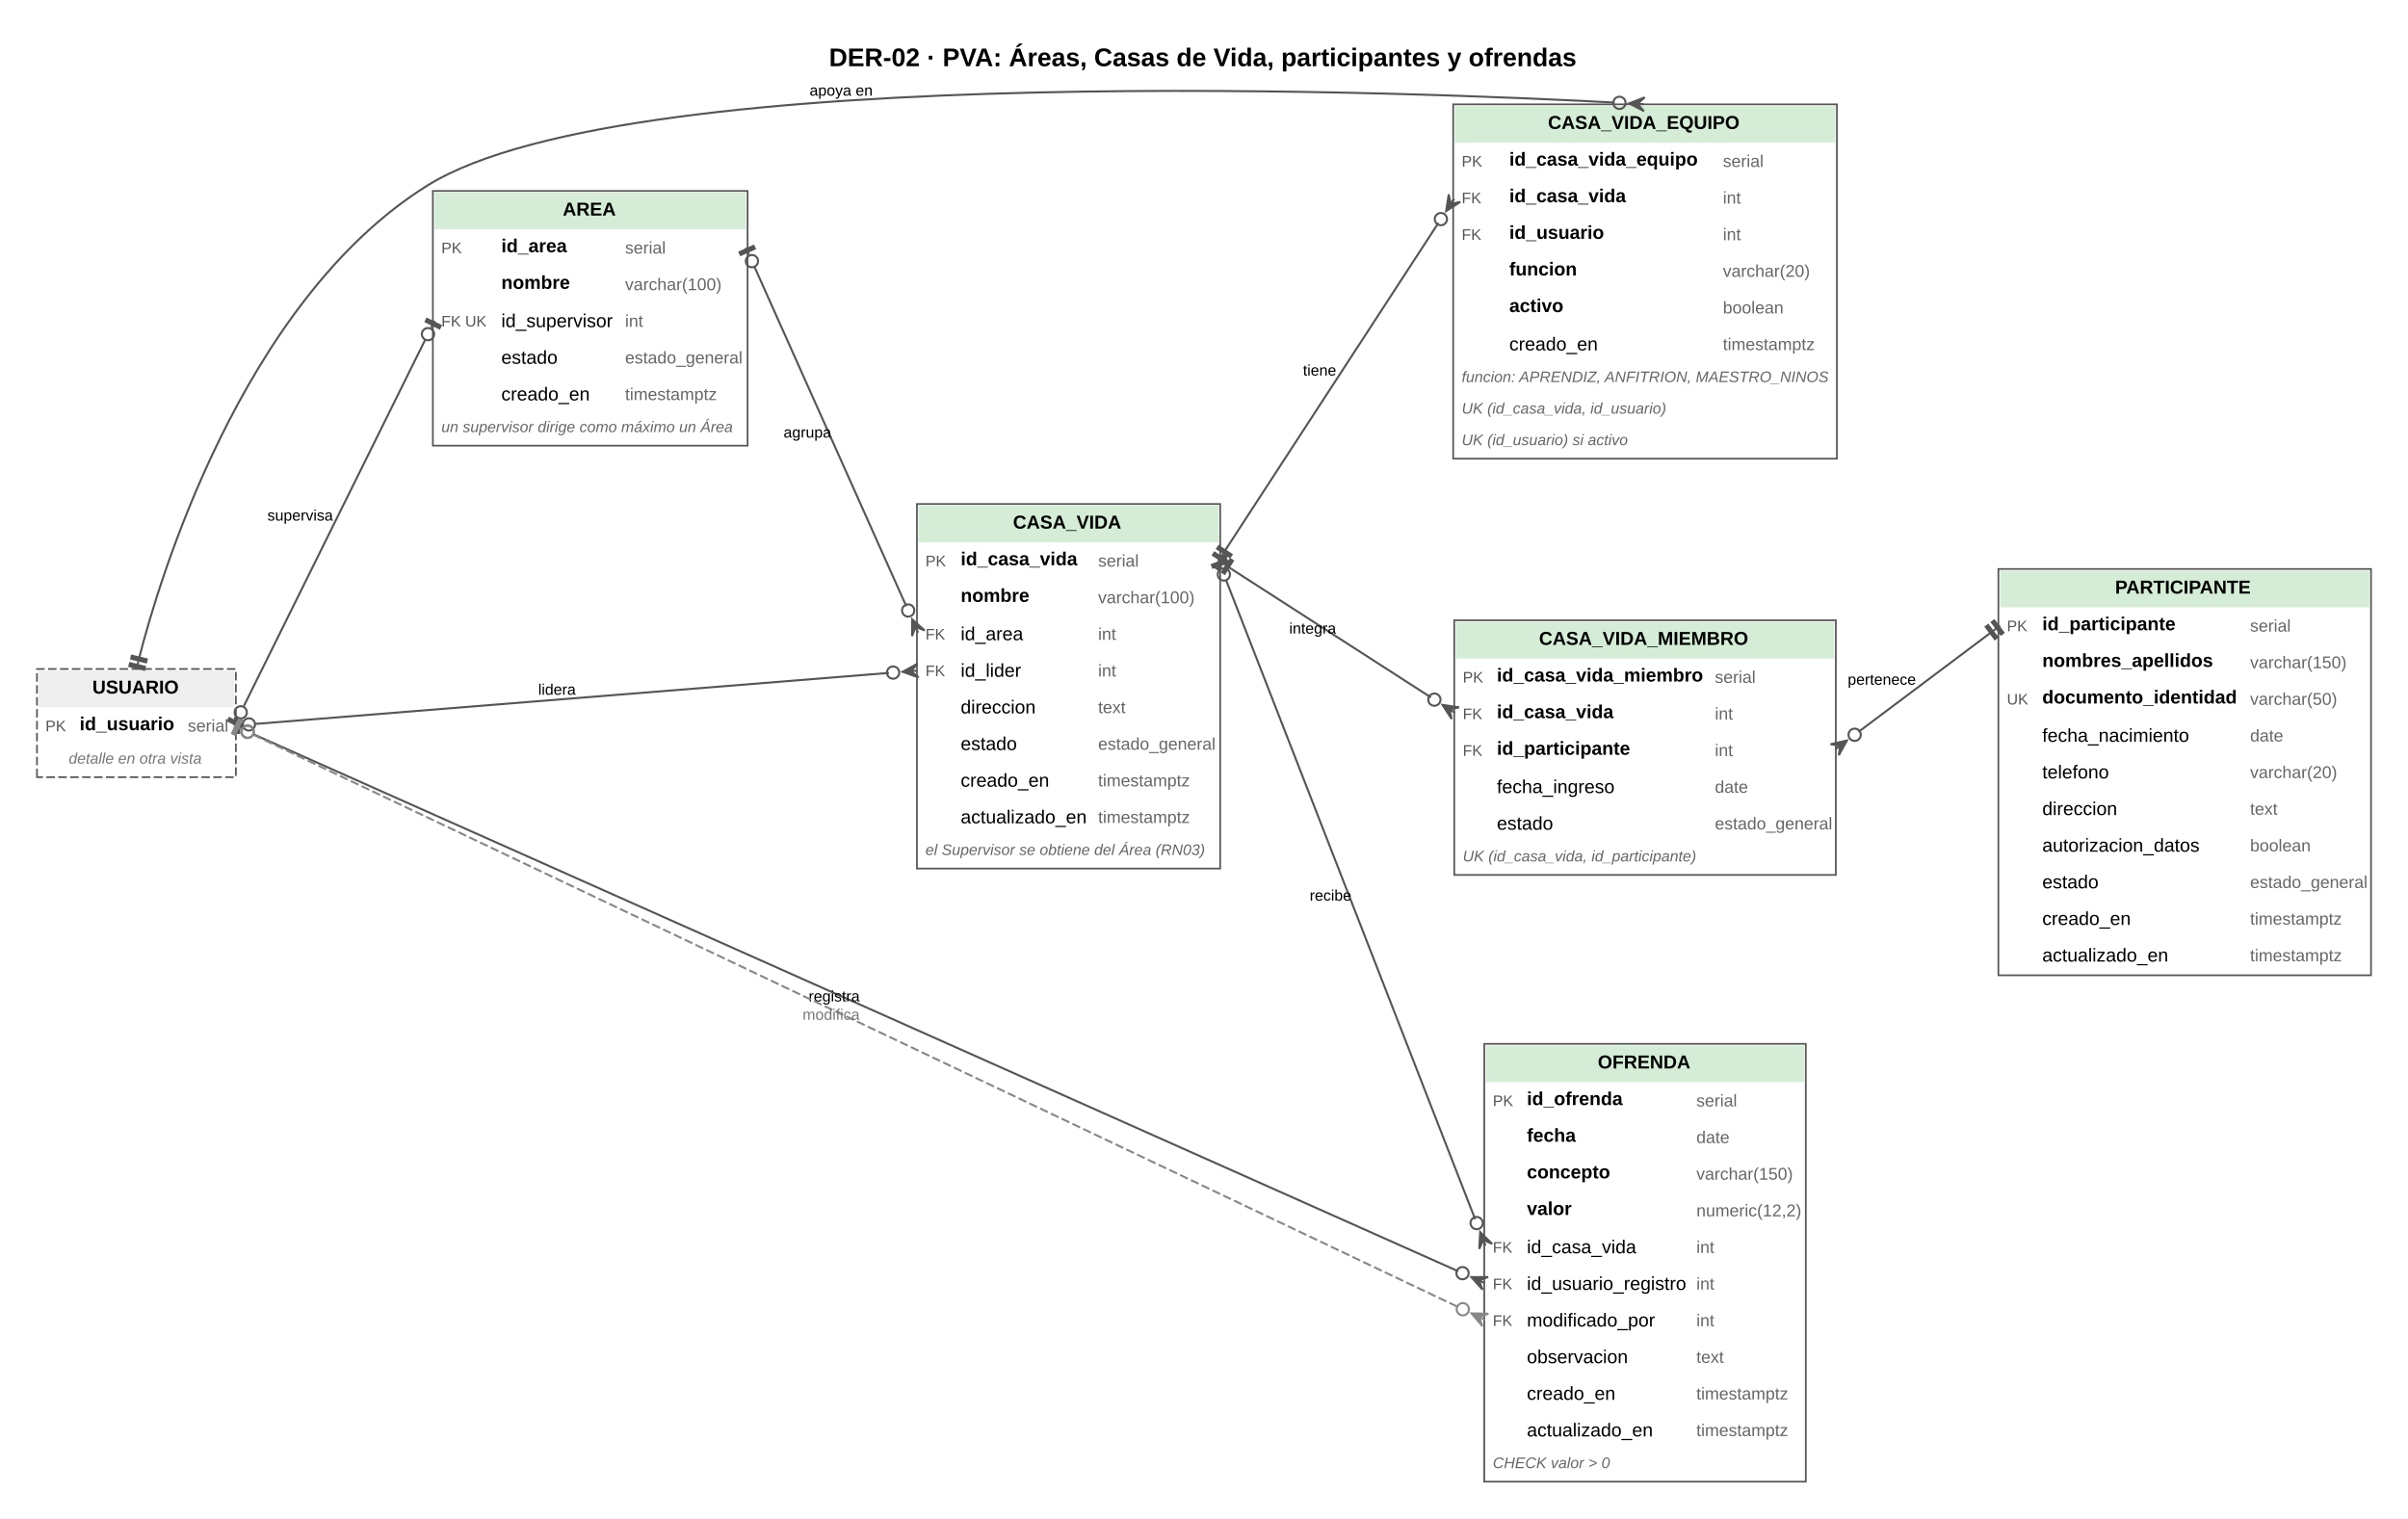
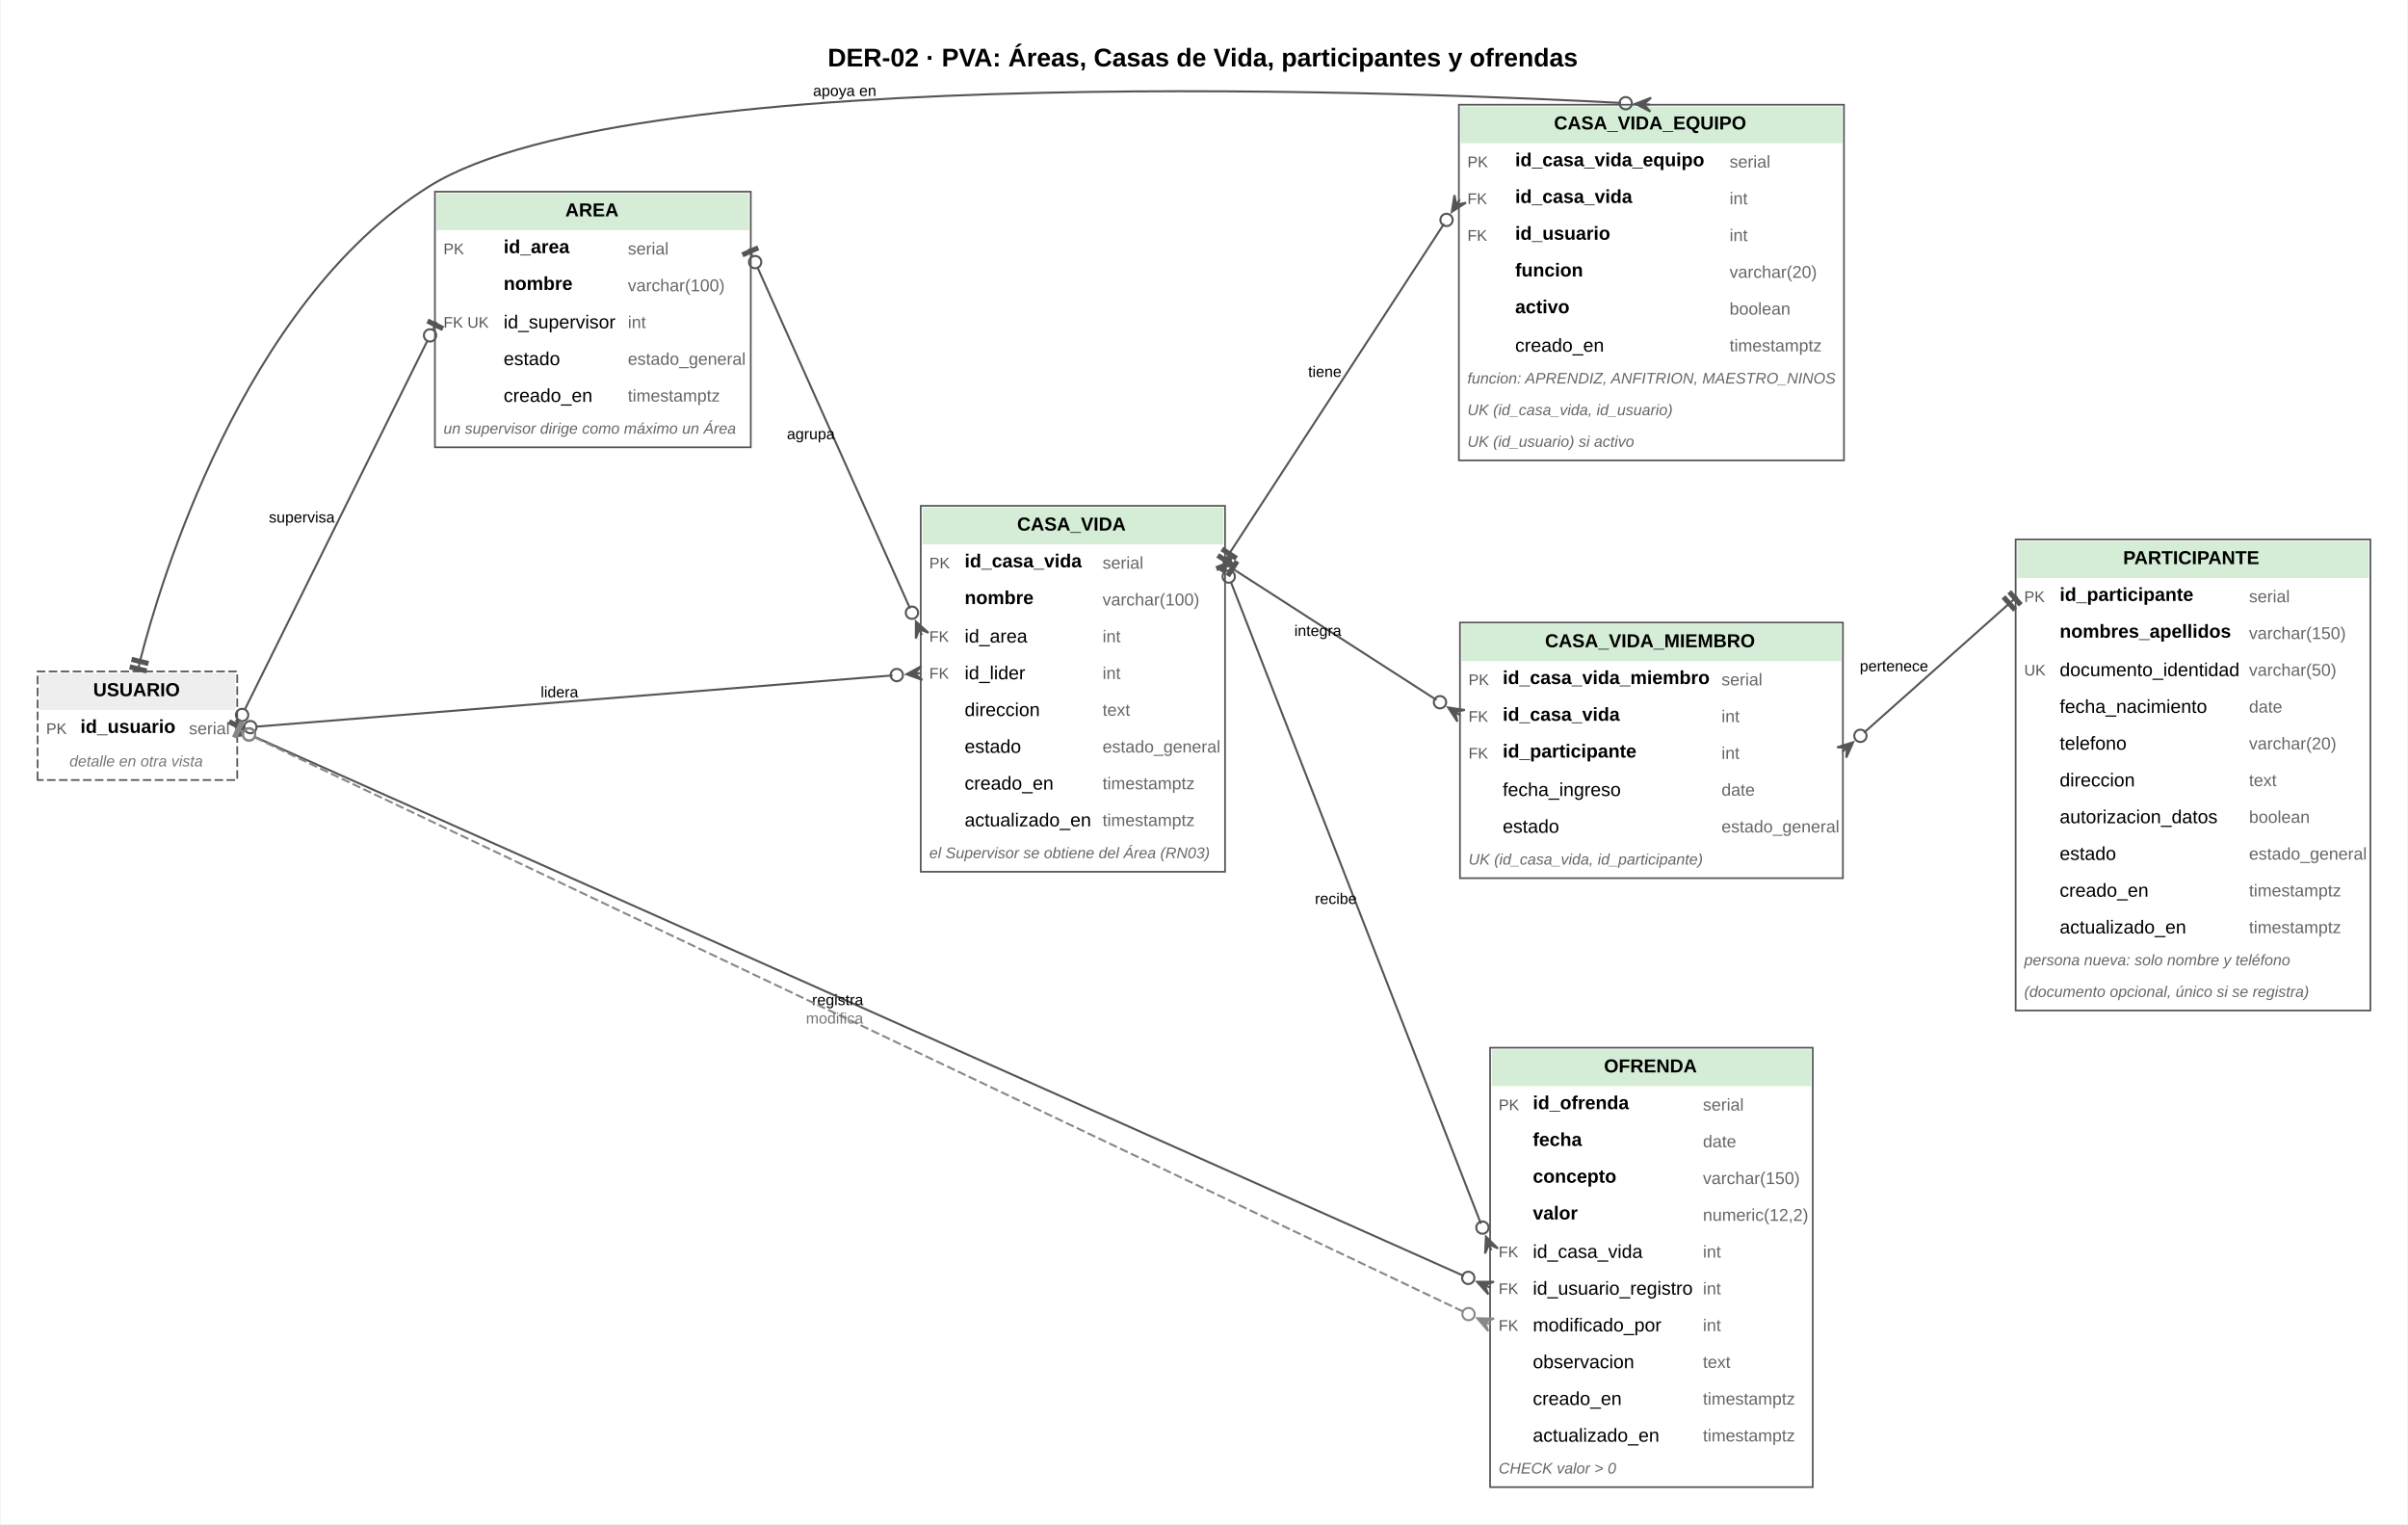
- <svg xmlns="http://www.w3.org/2000/svg" width="1413pt" height="891pt" viewBox="0.00 0.00 1413.35 891.35">
+ <svg xmlns="http://www.w3.org/2000/svg" width="1408pt" height="891pt" viewBox="0.00 0.00 1407.72 891.35">
  <g id="graph0" class="graph" transform="scale(1 1) rotate(0) translate(21.6 869.75)">
-     <polygon fill="white" stroke="none" points="-21.6,21.6 -21.6,-869.75 1391.75,-869.75 1391.75,21.6 -21.6,21.6" />
-     <text text-anchor="start" x="464.95" y="-830.9" font-family="Arial" font-weight="bold" font-size="15.00">DER-02 · PVA: Áreas, Casas de Vida, participantes y ofrendas</text>
+     <polygon fill="white" stroke="none" points="-21.6,21.6 -21.6,-869.75 1386.12,-869.75 1386.12,21.6 -21.6,21.6" />
+     <text text-anchor="start" x="462.14" y="-830.9" font-family="Arial" font-weight="bold" font-size="15.00">DER-02 · PVA: Áreas, Casas de Vida, participantes y ofrendas</text>
    <g id="node1" class="node">
      <polygon fill="#eeeeee" stroke="none" points="1,-454.55 1,-476.05 115.75,-476.05 115.75,-454.55 1,-454.55" />
      <text text-anchor="start" x="32.5" y="-462.6" font-family="Arial" font-weight="bold" font-size="11.00">USUARIO</text>
      <text text-anchor="start" x="5" y="-440.5" font-family="Arial" font-size="9.00" fill="#555555">PK</text>
      <text text-anchor="start" x="25" y="-441.1" font-family="Arial" font-weight="bold" font-size="11.00">id_usuario</text>
      <text text-anchor="start" x="88.5" y="-440.3" font-family="Arial" font-size="10.00" fill="#666666">serial</text>
      <text text-anchor="start" x="18.62" y="-421.5" font-family="Arial" font-style="italic" font-size="9.00" fill="#777777">detalle en otra vista</text>
      <polygon fill="none" stroke="#555555" stroke-dasharray="5,2" points="0,-413.55 0,-477.05 116.75,-477.05 116.75,-413.55 0,-413.55" />
    </g>
    <g id="node2" class="node">
      <polygon fill="#d5edd6" stroke="none" points="233.4,-735.15 233.4,-756.65 416.15,-756.65 416.15,-735.15 233.4,-735.15" />
      <text text-anchor="start" x="308.65" y="-743.2" font-family="Arial" font-weight="bold" font-size="11.00">AREA</text>
      <text text-anchor="start" x="237.4" y="-721.1" font-family="Arial" font-size="9.00" fill="#555555">PK</text>
      <text text-anchor="start" x="272.57" y="-721.7" font-family="Arial" font-weight="bold" font-size="11.00">id_area</text>
      <text text-anchor="start" x="345.23" y="-720.9" font-family="Arial" font-size="10.00" fill="#666666">serial</text>
      <text text-anchor="start" x="237.4" y="-699.6" font-family="Arial" font-size="9.00" fill="#555555"> </text>
      <text text-anchor="start" x="272.57" y="-700.2" font-family="Arial" font-weight="bold" font-size="11.00">nombre</text>
      <text text-anchor="start" x="345.23" y="-699.4" font-family="Arial" font-size="10.00" fill="#666666">varchar(100)</text>
      <text text-anchor="start" x="237.4" y="-678.1" font-family="Arial" font-size="9.00" fill="#555555">FK UK</text>
      <text text-anchor="start" x="272.57" y="-677.7" font-family="Arial" font-size="11.00">id_supervisor</text>
      <text text-anchor="start" x="345.23" y="-677.9" font-family="Arial" font-size="10.00" fill="#666666">int</text>
      <text text-anchor="start" x="237.4" y="-656.6" font-family="Arial" font-size="9.00" fill="#555555"> </text>
      <text text-anchor="start" x="272.57" y="-656.2" font-family="Arial" font-size="11.00">estado</text>
      <text text-anchor="start" x="345.23" y="-656.4" font-family="Arial" font-size="10.00" fill="#666666">estado_general</text>
      <text text-anchor="start" x="237.4" y="-635.1" font-family="Arial" font-size="9.00" fill="#555555"> </text>
      <text text-anchor="start" x="272.57" y="-634.7" font-family="Arial" font-size="11.00">creado_en</text>
      <text text-anchor="start" x="345.23" y="-634.9" font-family="Arial" font-size="10.00" fill="#666666">timestamptz</text>
      <text text-anchor="start" x="237.4" y="-616.1" font-family="Arial" font-style="italic" font-size="9.00" fill="#666666">un supervisor dirige como máximo un Área</text>
      <polygon fill="none" stroke="#555555" points="232.4,-608.15 232.4,-757.65 417.15,-757.65 417.15,-608.15 232.4,-608.15" />
    </g>
    <g id="node3" class="node">
      <polygon fill="#d5edd6" stroke="none" points="517.57,-551.4 517.57,-572.9 693.57,-572.9 693.57,-551.4 517.57,-551.4" />
      <text text-anchor="start" x="572.95" y="-559.45" font-family="Arial" font-weight="bold" font-size="11.00">CASA_VIDA</text>
      <text text-anchor="start" x="521.57" y="-537.35" font-family="Arial" font-size="9.00" fill="#555555">PK</text>
      <text text-anchor="start" x="542.24" y="-537.95" font-family="Arial" font-weight="bold" font-size="11.00">id_casa_vida</text>
      <text text-anchor="start" x="622.91" y="-537.15" font-family="Arial" font-size="10.00" fill="#666666">serial</text>
      <text text-anchor="start" x="521.57" y="-515.85" font-family="Arial" font-size="9.00" fill="#555555"> </text>
      <text text-anchor="start" x="542.24" y="-516.45" font-family="Arial" font-weight="bold" font-size="11.00">nombre</text>
      <text text-anchor="start" x="622.91" y="-515.65" font-family="Arial" font-size="10.00" fill="#666666">varchar(100)</text>
      <text text-anchor="start" x="521.57" y="-494.35" font-family="Arial" font-size="9.00" fill="#555555">FK</text>
      <text text-anchor="start" x="542.24" y="-493.95" font-family="Arial" font-size="11.00">id_area</text>
      <text text-anchor="start" x="622.91" y="-494.15" font-family="Arial" font-size="10.00" fill="#666666">int</text>
      <text text-anchor="start" x="521.57" y="-472.85" font-family="Arial" font-size="9.00" fill="#555555">FK</text>
      <text text-anchor="start" x="542.24" y="-472.45" font-family="Arial" font-size="11.00">id_lider</text>
      <text text-anchor="start" x="622.91" y="-472.65" font-family="Arial" font-size="10.00" fill="#666666">int</text>
      <text text-anchor="start" x="521.57" y="-451.35" font-family="Arial" font-size="9.00" fill="#555555"> </text>
      <text text-anchor="start" x="542.24" y="-450.95" font-family="Arial" font-size="11.00">direccion</text>
      <text text-anchor="start" x="622.91" y="-451.15" font-family="Arial" font-size="10.00" fill="#666666">text</text>
      <text text-anchor="start" x="521.57" y="-429.85" font-family="Arial" font-size="9.00" fill="#555555"> </text>
      <text text-anchor="start" x="542.24" y="-429.45" font-family="Arial" font-size="11.00">estado</text>
      <text text-anchor="start" x="622.91" y="-429.65" font-family="Arial" font-size="10.00" fill="#666666">estado_general</text>
      <text text-anchor="start" x="521.57" y="-408.35" font-family="Arial" font-size="9.00" fill="#555555"> </text>
      <text text-anchor="start" x="542.24" y="-407.95" font-family="Arial" font-size="11.00">creado_en</text>
      <text text-anchor="start" x="622.91" y="-408.15" font-family="Arial" font-size="10.00" fill="#666666">timestamptz</text>
      <text text-anchor="start" x="521.57" y="-386.85" font-family="Arial" font-size="9.00" fill="#555555"> </text>
      <text text-anchor="start" x="542.24" y="-386.45" font-family="Arial" font-size="11.00">actualizado_en</text>
      <text text-anchor="start" x="622.91" y="-386.65" font-family="Arial" font-size="10.00" fill="#666666">timestamptz</text>
      <text text-anchor="start" x="521.57" y="-367.85" font-family="Arial" font-style="italic" font-size="9.00" fill="#666666">el Supervisor se obtiene del Área (RN03)</text>
      <polygon fill="none" stroke="#555555" points="516.57,-359.9 516.57,-573.9 694.57,-573.9 694.57,-359.9 516.57,-359.9" />
    </g>
    <g id="node4" class="node">
      <polygon fill="#d5edd6" stroke="none" points="832.35,-786 832.35,-807.5 1055.6,-807.5 1055.6,-786 832.35,-786" />
      <text text-anchor="start" x="886.98" y="-794.05" font-family="Arial" font-weight="bold" font-size="11.00">CASA_VIDA_EQUIPO</text>
      <text text-anchor="start" x="836.35" y="-771.95" font-family="Arial" font-size="9.00" fill="#555555">PK</text>
      <text text-anchor="start" x="864.27" y="-772.55" font-family="Arial" font-weight="bold" font-size="11.00">id_casa_vida_equipo</text>
      <text text-anchor="start" x="989.68" y="-771.75" font-family="Arial" font-size="10.00" fill="#666666">serial</text>
      <text text-anchor="start" x="836.35" y="-750.45" font-family="Arial" font-size="9.00" fill="#555555">FK</text>
      <text text-anchor="start" x="864.27" y="-751.05" font-family="Arial" font-weight="bold" font-size="11.00">id_casa_vida</text>
      <text text-anchor="start" x="989.68" y="-750.25" font-family="Arial" font-size="10.00" fill="#666666">int</text>
      <text text-anchor="start" x="836.35" y="-728.95" font-family="Arial" font-size="9.00" fill="#555555">FK</text>
      <text text-anchor="start" x="864.27" y="-729.55" font-family="Arial" font-weight="bold" font-size="11.00">id_usuario</text>
      <text text-anchor="start" x="989.68" y="-728.75" font-family="Arial" font-size="10.00" fill="#666666">int</text>
      <text text-anchor="start" x="836.35" y="-707.45" font-family="Arial" font-size="9.00" fill="#555555"> </text>
      <text text-anchor="start" x="864.27" y="-708.05" font-family="Arial" font-weight="bold" font-size="11.00">funcion</text>
      <text text-anchor="start" x="989.68" y="-707.25" font-family="Arial" font-size="10.00" fill="#666666">varchar(20)</text>
      <text text-anchor="start" x="836.35" y="-685.95" font-family="Arial" font-size="9.00" fill="#555555"> </text>
      <text text-anchor="start" x="864.27" y="-686.55" font-family="Arial" font-weight="bold" font-size="11.00">activo</text>
      <text text-anchor="start" x="989.68" y="-685.75" font-family="Arial" font-size="10.00" fill="#666666">boolean</text>
      <text text-anchor="start" x="836.35" y="-664.45" font-family="Arial" font-size="9.00" fill="#555555"> </text>
      <text text-anchor="start" x="864.27" y="-664.05" font-family="Arial" font-size="11.00">creado_en</text>
      <text text-anchor="start" x="989.68" y="-664.25" font-family="Arial" font-size="10.00" fill="#666666">timestamptz</text>
      <text text-anchor="start" x="836.35" y="-645.45" font-family="Arial" font-style="italic" font-size="9.00" fill="#666666">funcion: APRENDIZ, ANFITRION, MAESTRO_NINOS</text>
      <text text-anchor="start" x="836.35" y="-626.95" font-family="Arial" font-style="italic" font-size="9.00" fill="#666666">UK (id_casa_vida, id_usuario)</text>
      <text text-anchor="start" x="836.35" y="-608.45" font-family="Arial" font-style="italic" font-size="9.00" fill="#666666">UK (id_usuario) si activo</text>
      <polygon fill="none" stroke="#555555" points="831.35,-600.5 831.35,-808.5 1056.6,-808.5 1056.6,-600.5 831.35,-600.5" />
    </g>
    <g id="node5" class="node">
      <polygon fill="#d5edd6" stroke="none" points="832.98,-483.15 832.98,-504.65 1054.98,-504.65 1054.98,-483.15 832.98,-483.15" />
      <text text-anchor="start" x="881.73" y="-491.2" font-family="Arial" font-weight="bold" font-size="11.00">CASA_VIDA_MIEMBRO</text>
      <text text-anchor="start" x="836.98" y="-469.1" font-family="Arial" font-size="9.00" fill="#555555">PK</text>
      <text text-anchor="start" x="856.98" y="-469.7" font-family="Arial" font-weight="bold" font-size="11.00">id_casa_vida_miembro</text>
      <text text-anchor="start" x="984.98" y="-468.9" font-family="Arial" font-size="10.00" fill="#666666">serial</text>
      <text text-anchor="start" x="836.98" y="-447.6" font-family="Arial" font-size="9.00" fill="#555555">FK</text>
      <text text-anchor="start" x="856.98" y="-448.2" font-family="Arial" font-weight="bold" font-size="11.00">id_casa_vida</text>
      <text text-anchor="start" x="984.98" y="-447.4" font-family="Arial" font-size="10.00" fill="#666666">int</text>
      <text text-anchor="start" x="836.98" y="-426.1" font-family="Arial" font-size="9.00" fill="#555555">FK</text>
      <text text-anchor="start" x="856.98" y="-426.7" font-family="Arial" font-weight="bold" font-size="11.00">id_participante</text>
      <text text-anchor="start" x="984.98" y="-425.9" font-family="Arial" font-size="10.00" fill="#666666">int</text>
      <text text-anchor="start" x="836.98" y="-404.6" font-family="Arial" font-size="9.00" fill="#555555"> </text>
      <text text-anchor="start" x="856.98" y="-404.2" font-family="Arial" font-size="11.00">fecha_ingreso</text>
      <text text-anchor="start" x="984.98" y="-404.4" font-family="Arial" font-size="10.00" fill="#666666">date</text>
      <text text-anchor="start" x="836.98" y="-383.1" font-family="Arial" font-size="9.00" fill="#555555"> </text>
      <text text-anchor="start" x="856.98" y="-382.7" font-family="Arial" font-size="11.00">estado</text>
      <text text-anchor="start" x="984.98" y="-382.9" font-family="Arial" font-size="10.00" fill="#666666">estado_general</text>
      <text text-anchor="start" x="836.98" y="-364.1" font-family="Arial" font-style="italic" font-size="9.00" fill="#666666">UK (id_casa_vida, id_participante)</text>
      <polygon fill="none" stroke="#555555" points="831.98,-356.15 831.98,-505.65 1055.98,-505.65 1055.98,-356.15 831.98,-356.15" />
    </g>
    <g id="node6" class="node">
-       <polygon fill="#d5edd6" stroke="none" points="1152.4,-513.25 1152.4,-534.75 1369.15,-534.75 1369.15,-513.25 1152.4,-513.25" />
-       <text text-anchor="start" x="1219.9" y="-521.3" font-family="Arial" font-weight="bold" font-size="11.00">PARTICIPANTE</text>
-       <text text-anchor="start" x="1156.4" y="-499.2" font-family="Arial" font-size="9.00" fill="#555555">PK</text>
-       <text text-anchor="start" x="1177.15" y="-499.8" font-family="Arial" font-weight="bold" font-size="11.00">id_participante</text>
-       <text text-anchor="start" x="1299.15" y="-499" font-family="Arial" font-size="10.00" fill="#666666">serial</text>
-       <text text-anchor="start" x="1156.4" y="-477.7" font-family="Arial" font-size="9.00" fill="#555555"> </text>
-       <text text-anchor="start" x="1177.15" y="-478.3" font-family="Arial" font-weight="bold" font-size="11.00">nombres_apellidos</text>
-       <text text-anchor="start" x="1299.15" y="-477.5" font-family="Arial" font-size="10.00" fill="#666666">varchar(150)</text>
-       <text text-anchor="start" x="1156.4" y="-456.2" font-family="Arial" font-size="9.00" fill="#555555">UK</text>
-       <text text-anchor="start" x="1177.15" y="-456.8" font-family="Arial" font-weight="bold" font-size="11.00">documento_identidad</text>
-       <text text-anchor="start" x="1299.15" y="-456" font-family="Arial" font-size="10.00" fill="#666666">varchar(50)</text>
-       <text text-anchor="start" x="1156.4" y="-434.7" font-family="Arial" font-size="9.00" fill="#555555"> </text>
-       <text text-anchor="start" x="1177.15" y="-434.3" font-family="Arial" font-size="11.00">fecha_nacimiento</text>
-       <text text-anchor="start" x="1299.15" y="-434.5" font-family="Arial" font-size="10.00" fill="#666666">date</text>
-       <text text-anchor="start" x="1156.4" y="-413.2" font-family="Arial" font-size="9.00" fill="#555555"> </text>
-       <text text-anchor="start" x="1177.15" y="-412.8" font-family="Arial" font-size="11.00">telefono</text>
-       <text text-anchor="start" x="1299.15" y="-413" font-family="Arial" font-size="10.00" fill="#666666">varchar(20)</text>
-       <text text-anchor="start" x="1156.4" y="-391.7" font-family="Arial" font-size="9.00" fill="#555555"> </text>
-       <text text-anchor="start" x="1177.15" y="-391.3" font-family="Arial" font-size="11.00">direccion</text>
-       <text text-anchor="start" x="1299.15" y="-391.5" font-family="Arial" font-size="10.00" fill="#666666">text</text>
-       <text text-anchor="start" x="1156.4" y="-370.2" font-family="Arial" font-size="9.00" fill="#555555"> </text>
-       <text text-anchor="start" x="1177.15" y="-369.8" font-family="Arial" font-size="11.00">autorizacion_datos</text>
-       <text text-anchor="start" x="1299.15" y="-370" font-family="Arial" font-size="10.00" fill="#666666">boolean</text>
-       <text text-anchor="start" x="1156.4" y="-348.7" font-family="Arial" font-size="9.00" fill="#555555"> </text>
-       <text text-anchor="start" x="1177.15" y="-348.3" font-family="Arial" font-size="11.00">estado</text>
-       <text text-anchor="start" x="1299.15" y="-348.5" font-family="Arial" font-size="10.00" fill="#666666">estado_general</text>
-       <text text-anchor="start" x="1156.4" y="-327.2" font-family="Arial" font-size="9.00" fill="#555555"> </text>
-       <text text-anchor="start" x="1177.15" y="-326.8" font-family="Arial" font-size="11.00">creado_en</text>
-       <text text-anchor="start" x="1299.15" y="-327" font-family="Arial" font-size="10.00" fill="#666666">timestamptz</text>
-       <text text-anchor="start" x="1156.4" y="-305.7" font-family="Arial" font-size="9.00" fill="#555555"> </text>
-       <text text-anchor="start" x="1177.15" y="-305.3" font-family="Arial" font-size="11.00">actualizado_en</text>
-       <text text-anchor="start" x="1299.15" y="-305.5" font-family="Arial" font-size="10.00" fill="#666666">timestamptz</text>
-       <polygon fill="none" stroke="#555555" points="1151.4,-297.25 1151.4,-535.75 1370.15,-535.75 1370.15,-297.25 1151.4,-297.25" />
+       <polygon fill="#d5edd6" stroke="none" points="1158.03,-531.75 1158.03,-553.25 1363.53,-553.25 1363.53,-531.75 1158.03,-531.75" />
+       <text text-anchor="start" x="1219.9" y="-539.8" font-family="Arial" font-weight="bold" font-size="11.00">PARTICIPANTE</text>
+       <text text-anchor="start" x="1162.03" y="-517.7" font-family="Arial" font-size="9.00" fill="#555555">PK</text>
+       <text text-anchor="start" x="1182.78" y="-518.3" font-family="Arial" font-weight="bold" font-size="11.00">id_participante</text>
+       <text text-anchor="start" x="1293.53" y="-517.5" font-family="Arial" font-size="10.00" fill="#666666">serial</text>
+       <text text-anchor="start" x="1162.03" y="-496.2" font-family="Arial" font-size="9.00" fill="#555555"> </text>
+       <text text-anchor="start" x="1182.78" y="-496.8" font-family="Arial" font-weight="bold" font-size="11.00">nombres_apellidos</text>
+       <text text-anchor="start" x="1293.53" y="-496" font-family="Arial" font-size="10.00" fill="#666666">varchar(150)</text>
+       <text text-anchor="start" x="1162.03" y="-474.7" font-family="Arial" font-size="9.00" fill="#555555">UK</text>
+       <text text-anchor="start" x="1182.78" y="-474.3" font-family="Arial" font-size="11.00">documento_identidad</text>
+       <text text-anchor="start" x="1293.53" y="-474.5" font-family="Arial" font-size="10.00" fill="#666666">varchar(50)</text>
+       <text text-anchor="start" x="1162.03" y="-453.2" font-family="Arial" font-size="9.00" fill="#555555"> </text>
+       <text text-anchor="start" x="1182.78" y="-452.8" font-family="Arial" font-size="11.00">fecha_nacimiento</text>
+       <text text-anchor="start" x="1293.53" y="-453" font-family="Arial" font-size="10.00" fill="#666666">date</text>
+       <text text-anchor="start" x="1162.03" y="-431.7" font-family="Arial" font-size="9.00" fill="#555555"> </text>
+       <text text-anchor="start" x="1182.78" y="-431.3" font-family="Arial" font-size="11.00">telefono</text>
+       <text text-anchor="start" x="1293.53" y="-431.5" font-family="Arial" font-size="10.00" fill="#666666">varchar(20)</text>
+       <text text-anchor="start" x="1162.03" y="-410.2" font-family="Arial" font-size="9.00" fill="#555555"> </text>
+       <text text-anchor="start" x="1182.78" y="-409.8" font-family="Arial" font-size="11.00">direccion</text>
+       <text text-anchor="start" x="1293.53" y="-410" font-family="Arial" font-size="10.00" fill="#666666">text</text>
+       <text text-anchor="start" x="1162.03" y="-388.7" font-family="Arial" font-size="9.00" fill="#555555"> </text>
+       <text text-anchor="start" x="1182.78" y="-388.3" font-family="Arial" font-size="11.00">autorizacion_datos</text>
+       <text text-anchor="start" x="1293.53" y="-388.5" font-family="Arial" font-size="10.00" fill="#666666">boolean</text>
+       <text text-anchor="start" x="1162.03" y="-367.2" font-family="Arial" font-size="9.00" fill="#555555"> </text>
+       <text text-anchor="start" x="1182.78" y="-366.8" font-family="Arial" font-size="11.00">estado</text>
+       <text text-anchor="start" x="1293.53" y="-367" font-family="Arial" font-size="10.00" fill="#666666">estado_general</text>
+       <text text-anchor="start" x="1162.03" y="-345.7" font-family="Arial" font-size="9.00" fill="#555555"> </text>
+       <text text-anchor="start" x="1182.78" y="-345.3" font-family="Arial" font-size="11.00">creado_en</text>
+       <text text-anchor="start" x="1293.53" y="-345.5" font-family="Arial" font-size="10.00" fill="#666666">timestamptz</text>
+       <text text-anchor="start" x="1162.03" y="-324.2" font-family="Arial" font-size="9.00" fill="#555555"> </text>
+       <text text-anchor="start" x="1182.78" y="-323.8" font-family="Arial" font-size="11.00">actualizado_en</text>
+       <text text-anchor="start" x="1293.53" y="-324" font-family="Arial" font-size="10.00" fill="#666666">timestamptz</text>
+       <text text-anchor="start" x="1162.03" y="-305.2" font-family="Arial" font-style="italic" font-size="9.00" fill="#666666">persona nueva: solo nombre y teléfono</text>
+       <text text-anchor="start" x="1162.03" y="-286.7" font-family="Arial" font-style="italic" font-size="9.00" fill="#666666">(documento opcional, único si se registra)</text>
+       <polygon fill="none" stroke="#555555" points="1157.03,-278.75 1157.03,-554.25 1364.53,-554.25 1364.53,-278.75 1157.03,-278.75" />
    </g>
    <g id="node7" class="node">
      <polygon fill="#d5edd6" stroke="none" points="850.6,-234.5 850.6,-256 1037.35,-256 1037.35,-234.5 850.6,-234.5" />
      <text text-anchor="start" x="916.23" y="-242.55" font-family="Arial" font-weight="bold" font-size="11.00">OFRENDA</text>
      <text text-anchor="start" x="854.6" y="-220.45" font-family="Arial" font-size="9.00" fill="#555555">PK</text>
      <text text-anchor="start" x="874.6" y="-221.05" font-family="Arial" font-weight="bold" font-size="11.00">id_ofrenda</text>
      <text text-anchor="start" x="974.1" y="-220.25" font-family="Arial" font-size="10.00" fill="#666666">serial</text>
      <text text-anchor="start" x="854.6" y="-198.95" font-family="Arial" font-size="9.00" fill="#555555"> </text>
      <text text-anchor="start" x="874.6" y="-199.55" font-family="Arial" font-weight="bold" font-size="11.00">fecha</text>
      <text text-anchor="start" x="974.1" y="-198.75" font-family="Arial" font-size="10.00" fill="#666666">date</text>
      <text text-anchor="start" x="854.6" y="-177.45" font-family="Arial" font-size="9.00" fill="#555555"> </text>
      <text text-anchor="start" x="874.6" y="-178.05" font-family="Arial" font-weight="bold" font-size="11.00">concepto</text>
      <text text-anchor="start" x="974.1" y="-177.25" font-family="Arial" font-size="10.00" fill="#666666">varchar(150)</text>
      <text text-anchor="start" x="854.6" y="-155.95" font-family="Arial" font-size="9.00" fill="#555555"> </text>
      <text text-anchor="start" x="874.6" y="-156.55" font-family="Arial" font-weight="bold" font-size="11.00">valor</text>
      <text text-anchor="start" x="974.1" y="-155.75" font-family="Arial" font-size="10.00" fill="#666666">numeric(12,2)</text>
      <text text-anchor="start" x="854.6" y="-134.45" font-family="Arial" font-size="9.00" fill="#555555">FK</text>
      <text text-anchor="start" x="874.6" y="-134.05" font-family="Arial" font-size="11.00">id_casa_vida</text>
      <text text-anchor="start" x="974.1" y="-134.25" font-family="Arial" font-size="10.00" fill="#666666">int</text>
      <text text-anchor="start" x="854.6" y="-112.95" font-family="Arial" font-size="9.00" fill="#555555">FK</text>
      <text text-anchor="start" x="874.6" y="-112.55" font-family="Arial" font-size="11.00">id_usuario_registro</text>
      <text text-anchor="start" x="974.1" y="-112.75" font-family="Arial" font-size="10.00" fill="#666666">int</text>
      <text text-anchor="start" x="854.6" y="-91.45" font-family="Arial" font-size="9.00" fill="#555555">FK</text>
      <text text-anchor="start" x="874.6" y="-91.05" font-family="Arial" font-size="11.00">modificado_por</text>
      <text text-anchor="start" x="974.1" y="-91.25" font-family="Arial" font-size="10.00" fill="#666666">int</text>
      <text text-anchor="start" x="854.6" y="-69.95" font-family="Arial" font-size="9.00" fill="#555555"> </text>
      <text text-anchor="start" x="874.6" y="-69.55" font-family="Arial" font-size="11.00">observacion</text>
      <text text-anchor="start" x="974.1" y="-69.75" font-family="Arial" font-size="10.00" fill="#666666">text</text>
      <text text-anchor="start" x="854.6" y="-48.45" font-family="Arial" font-size="9.00" fill="#555555"> </text>
      <text text-anchor="start" x="874.6" y="-48.05" font-family="Arial" font-size="11.00">creado_en</text>
      <text text-anchor="start" x="974.1" y="-48.25" font-family="Arial" font-size="10.00" fill="#666666">timestamptz</text>
      <text text-anchor="start" x="854.6" y="-26.95" font-family="Arial" font-size="9.00" fill="#555555"> </text>
      <text text-anchor="start" x="874.6" y="-26.55" font-family="Arial" font-size="11.00">actualizado_en</text>
      <text text-anchor="start" x="974.1" y="-26.75" font-family="Arial" font-size="10.00" fill="#666666">timestamptz</text>
      <text text-anchor="start" x="854.6" y="-7.95" font-family="Arial" font-style="italic" font-size="9.00" fill="#666666">CHECK valor &gt; 0</text>
      <polygon fill="none" stroke="#555555" points="849.6,0 849.6,-257 1038.35,-257 1038.35,0 849.6,0" />
    </g>
    <g id="edge1" class="edge">
      <path fill="none" stroke="#555555" stroke-width="1.2" d="M121.42,-455.26C141.35,-495.49 207.95,-630 227.78,-670.06" />
      <polygon fill="#555555" stroke="#555555" stroke-width="1.2" points="112.12,-446.6 120.18,-442.61 120.98,-444.22 112.92,-448.22 112.12,-446.6" />
      <polyline fill="none" stroke="#555555" stroke-width="1.2" points="115.75,-443.8 117.75,-447.83" />
      <ellipse fill="none" stroke="#555555" stroke-width="1.2" cx="119.61" cy="-451.6" rx="3.6" ry="3.6" />
      <polygon fill="#555555" stroke="#555555" stroke-width="1.2" points="237.03,-678.6 228.97,-682.59 228.17,-680.98 236.23,-676.98 237.03,-678.6" />
      <polyline fill="none" stroke="#555555" stroke-width="1.2" points="233.4,-681.4 231.4,-677.37" />
      <ellipse fill="none" stroke="#555555" stroke-width="1.2" cx="229.54" cy="-673.6" rx="3.6" ry="3.6" />
      <text text-anchor="middle" x="154.51" y="-564.16" font-family="Arial" font-size="9.00">supervisa</text>
    </g>
    <g id="edge3" class="edge">
      <path fill="none" stroke="#555555" stroke-width="1.2" d="M128.22,-444.8C186.5,-449.5 432.16,-469.27 500.1,-474.74" />
      <polygon fill="#555555" stroke="#555555" stroke-width="1.2" points="116.29,-448.36 117.01,-439.39 118.8,-439.53 118.08,-448.5 116.29,-448.36" />
      <polyline fill="none" stroke="#555555" stroke-width="1.2" points="115.75,-443.8 120.24,-444.16" />
      <ellipse fill="none" stroke="#555555" stroke-width="1.2" cx="124.42" cy="-444.5" rx="3.6" ry="3.6" />
      <polygon fill="#555555" stroke="#555555" stroke-width="1.2" points="508.2,-475.4 516.85,-480.15 513.09,-475.79 516.77,-476.09 516.77,-476.09 516.77,-476.09 513.09,-475.79 517.5,-472.08 508.2,-475.4" />
      <ellipse fill="none" stroke="#555555" stroke-width="1.2" cx="502.56" cy="-474.94" rx="3.6" ry="3.6" />
      <text text-anchor="middle" x="305.25" y="-461.94" font-family="Arial" font-size="9.00">lidera</text>
    </g>
    <g id="edge5" class="edge">
      <path fill="none" stroke="#555555" stroke-width="1.2" d="M60.45,-485.27C70.62,-524.84 119.29,-692.4 229.2,-760.85 350.21,-836.22 827.69,-814.83 926.16,-809.54" />
      <polygon fill="#555555" stroke="#555555" stroke-width="1.2" points="54.22,-478.73 62.96,-476.6 63.39,-478.34 54.65,-480.48 54.22,-478.73" />
      <polyline fill="none" stroke="#555555" stroke-width="1.2" points="58.38,-476.79 59.44,-481.16" />
      <polygon fill="#555555" stroke="#555555" stroke-width="1.2" points="55.29,-483.11 64.03,-480.97 64.46,-482.72 55.71,-484.85 55.29,-483.11" />
      <polyline fill="none" stroke="#555555" stroke-width="1.2" points="59.44,-481.16 60.51,-485.53" />
      <polygon fill="#555555" stroke="#555555" stroke-width="1.2" points="934.59,-809.05 943.8,-812.59 939.48,-808.78 943.17,-808.57 943.17,-808.57 943.17,-808.57 939.48,-808.78 943.34,-804.5 934.59,-809.05" />
      <ellipse fill="none" stroke="#555555" stroke-width="1.2" cx="928.94" cy="-809.38" rx="3.6" ry="3.6" />
      <text text-anchor="middle" x="472.07" y="-813.6" font-family="Arial" font-size="9.00">apoya en</text>
    </g>
    <g id="edge9" class="edge">
      <path fill="none" stroke="#555555" stroke-width="1.2" d="M127.29,-438.65C211.83,-400.97 734.96,-167.79 834.32,-123.51" />
      <polygon fill="#555555" stroke="#555555" stroke-width="1.2" points="118.4,-447.54 114.74,-439.32 116.38,-438.59 120.05,-446.81 118.4,-447.54" />
      <polyline fill="none" stroke="#555555" stroke-width="1.2" points="115.75,-443.8 119.86,-441.97" />
      <ellipse fill="none" stroke="#555555" stroke-width="1.2" cx="123.7" cy="-440.26" rx="3.6" ry="3.6" />
      <polygon fill="#555555" stroke="#555555" stroke-width="1.2" points="842.01,-120.08 851.88,-120.11 846.49,-118.08 849.87,-116.58 849.87,-116.58 849.87,-116.58 846.49,-118.08 848.58,-112.71 842.01,-120.08" />
      <ellipse fill="none" stroke="#555555" stroke-width="1.2" cx="836.84" cy="-122.38" rx="3.6" ry="3.6" />
      <text text-anchor="middle" x="467.98" y="-281.89" font-family="Arial" font-size="9.00">registra</text>
    </g>
    <g id="edge10" class="edge">
      <path fill="none" stroke="#888888" stroke-width="1.2" stroke-dasharray="5,2" d="M127.29,-438.32C211.93,-398.12 736.09,-149.14 834.64,-102.33" />
      <polygon fill="#888888" stroke="#888888" stroke-width="1.2" points="118.49,-447.48 114.63,-439.35 116.26,-438.58 120.12,-446.71 118.49,-447.48" />
      <polyline fill="none" stroke="#888888" stroke-width="1.2" points="115.75,-443.8 119.81,-441.87" />
      <ellipse fill="none" stroke="#888888" stroke-width="1.2" cx="123.61" cy="-440.07" rx="3.6" ry="3.6" />
      <polygon fill="#888888" stroke="#888888" stroke-width="1.2" points="842.11,-98.78 851.98,-98.58 846.54,-96.68 849.87,-95.09 849.87,-95.09 849.87,-95.09 846.54,-96.68 848.5,-91.26 842.11,-98.78" />
      <ellipse fill="none" stroke="#888888" stroke-width="1.2" cx="836.99" cy="-101.21" rx="3.6" ry="3.6" />
      <text text-anchor="middle" x="466.17" y="-271.11" font-family="Arial" font-size="9.00" fill="#777777">modifica</text>
    </g>
    <g id="edge2" class="edge">
      <path fill="none" stroke="#555555" stroke-width="1.2" d="M421.32,-712.84C438.07,-675.39 490.91,-557.27 510.32,-513.86" />
      <polygon fill="#555555" stroke="#555555" stroke-width="1.2" points="420.63,-725.42 412.41,-721.74 413.14,-720.1 421.36,-723.77 420.63,-725.42" />
      <polyline fill="none" stroke="#555555" stroke-width="1.2" points="416.15,-724.4 417.99,-720.29" />
      <ellipse fill="none" stroke="#555555" stroke-width="1.2" cx="419.7" cy="-716.46" rx="3.6" ry="3.6" />
      <polygon fill="#555555" stroke="#555555" stroke-width="1.2" points="513.74,-506.23 521.11,-499.67 515.74,-501.76 517.25,-498.38 517.25,-498.38 517.25,-498.38 515.74,-501.76 513.71,-496.36 513.74,-506.23" />
      <ellipse fill="none" stroke="#555555" stroke-width="1.2" cx="511.42" cy="-511.4" rx="3.6" ry="3.6" />
      <text text-anchor="middle" x="452.28" y="-612.89" font-family="Arial" font-size="9.00">agrupa</text>
    </g>
    <g id="edge4" class="edge">
      <path fill="none" stroke="#555555" stroke-width="1.2" d="M698.35,-547.99C718.32,-578.65 795.35,-696.93 822.67,-738.88" />
      <polygon fill="#555555" stroke="#555555" stroke-width="1.2" points="690.3,-543.86 697.84,-538.95 698.82,-540.46 691.28,-545.37 690.3,-543.86" />
      <polyline fill="none" stroke="#555555" stroke-width="1.2" points="693.57,-540.65 696.03,-544.42" />
      <polygon fill="#555555" stroke="#555555" stroke-width="1.2" points="692.75,-547.63 700.29,-542.72 701.28,-544.23 693.73,-549.14 692.75,-547.63" />
      <polyline fill="none" stroke="#555555" stroke-width="1.2" points="696.03,-544.42 698.49,-548.19" />
      <polygon fill="#555555" stroke="#555555" stroke-width="1.2" points="827.22,-745.87 828.74,-755.62 829.89,-749.98 831.91,-753.08 831.91,-753.08 831.91,-753.08 829.89,-749.98 835.52,-751.2 827.22,-745.87" />
      <ellipse fill="none" stroke="#555555" stroke-width="1.2" cx="824.13" cy="-741.13" rx="3.6" ry="3.6" />
      <text text-anchor="middle" x="752.95" y="-649.32" font-family="Arial" font-size="9.00">tiene</text>
    </g>
    <g id="edge6" class="edge">
      <path fill="none" stroke="#555555" stroke-width="1.2" d="M701.07,-535.82C723.24,-521.55 788.78,-479.35 818.29,-460.36" />
      <polygon fill="#555555" stroke="#555555" stroke-width="1.2" points="696.77,-543.95 691.9,-536.38 693.41,-535.4 698.28,-542.97 696.77,-543.95" />
      <polyline fill="none" stroke="#555555" stroke-width="1.2" points="693.57,-540.65 697.36,-538.21" />
      <polygon fill="#555555" stroke="#555555" stroke-width="1.2" points="700.55,-541.51 695.68,-533.94 697.19,-532.97 702.06,-540.54 700.55,-541.51" />
      <polyline fill="none" stroke="#555555" stroke-width="1.2" points="697.36,-538.21 701.14,-535.78" />
      <polygon fill="#555555" stroke="#555555" stroke-width="1.2" points="825.07,-455.99 834.83,-454.52 829.19,-453.34 832.3,-451.33 832.3,-451.33 832.3,-451.33 829.19,-453.34 830.45,-447.71 825.07,-455.99" />
      <ellipse fill="none" stroke="#555555" stroke-width="1.2" cx="820.31" cy="-459.05" rx="3.6" ry="3.6" />
      <text text-anchor="middle" x="748.85" y="-497.84" font-family="Arial" font-size="9.00">integra</text>
    </g>
    <g id="edge8" class="edge">
      <path fill="none" stroke="#555555" stroke-width="1.2" d="M698.11,-529.03C720.38,-471.87 818.27,-220.7 844.25,-154.04" />
      <polygon fill="#555555" stroke="#555555" stroke-width="1.2" points="698.09,-541.45 689.71,-538.18 690.36,-536.5 698.75,-539.77 698.09,-541.45" />
      <polyline fill="none" stroke="#555555" stroke-width="1.2" points="693.57,-540.65 695.21,-536.46" />
      <ellipse fill="none" stroke="#555555" stroke-width="1.2" cx="696.73" cy="-532.54" rx="3.6" ry="3.6" />
      <polygon fill="#555555" stroke="#555555" stroke-width="1.2" points="847.19,-146.51 854.23,-139.59 848.97,-141.94 850.31,-138.5 850.31,-138.5 850.31,-138.5 848.97,-141.94 846.68,-136.65 847.19,-146.51" />
      <ellipse fill="none" stroke="#555555" stroke-width="1.2" cx="845.13" cy="-151.79" rx="3.6" ry="3.6" />
      <text text-anchor="middle" x="759.36" y="-341.08" font-family="Arial" font-size="9.00">recibe</text>
    </g>
    <g id="edge7" class="edge">
-       <path fill="none" stroke="#555555" stroke-width="1.2" d="M1145.39,-497.24C1129.51,-485.33 1090.51,-456.06 1069.29,-440.14" />
-       <polygon fill="#555555" stroke="#555555" stroke-width="1.2" points="1154.38,-498.36 1148.98,-505.56 1147.54,-504.48 1152.94,-497.28 1154.38,-498.36" />
-       <polyline fill="none" stroke="#555555" stroke-width="1.2" points="1152.4,-502.5 1148.8,-499.8" />
-       <polygon fill="#555555" stroke="#555555" stroke-width="1.2" points="1150.78,-495.66 1145.38,-502.86 1143.94,-501.78 1149.34,-494.58 1150.78,-495.66" />
-       <polyline fill="none" stroke="#555555" stroke-width="1.2" points="1148.8,-499.8 1145.2,-497.1" />
-       <polygon fill="#555555" stroke="#555555" stroke-width="1.2" points="1062.49,-435.04 1057.73,-426.4 1058.57,-432.1 1055.62,-429.88 1055.62,-429.88 1055.62,-429.88 1058.57,-432.1 1052.87,-432.88 1062.49,-435.04" />
-       <ellipse fill="none" stroke="#555555" stroke-width="1.2" cx="1067.02" cy="-438.44" rx="3.6" ry="3.6" />
-       <text text-anchor="middle" x="1082.96" y="-467.83" font-family="Arial" font-size="9.00">pertenece</text>
+       <path fill="none" stroke="#555555" stroke-width="1.2" d="M1151.58,-515.27C1135.01,-500.54 1090.68,-461.14 1068.3,-441.24" />
+       <polygon fill="#555555" stroke="#555555" stroke-width="1.2" points="1160.34,-517.04 1154.36,-523.77 1153.02,-522.57 1159,-515.84 1160.34,-517.04" />
+       <polyline fill="none" stroke="#555555" stroke-width="1.2" points="1158.03,-521 1154.66,-518.01" />
+       <polygon fill="#555555" stroke="#555555" stroke-width="1.2" points="1156.98,-514.05 1151,-520.78 1149.65,-519.58 1155.63,-512.85 1156.98,-514.05" />
+       <polyline fill="none" stroke="#555555" stroke-width="1.2" points="1154.66,-518.01 1151.3,-515.02" />
+       <polygon fill="#555555" stroke="#555555" stroke-width="1.2" points="1062,-435.65 1057.97,-426.64 1058.34,-432.39 1055.57,-429.93 1055.57,-429.93 1055.57,-429.93 1058.34,-432.39 1052.58,-432.69 1062,-435.65" />
+       <ellipse fill="none" stroke="#555555" stroke-width="1.2" cx="1066.23" cy="-439.41" rx="3.6" ry="3.6" />
+       <text text-anchor="middle" x="1085.86" y="-477.14" font-family="Arial" font-size="9.00">pertenece</text>
    </g>
  </g>
</svg>
